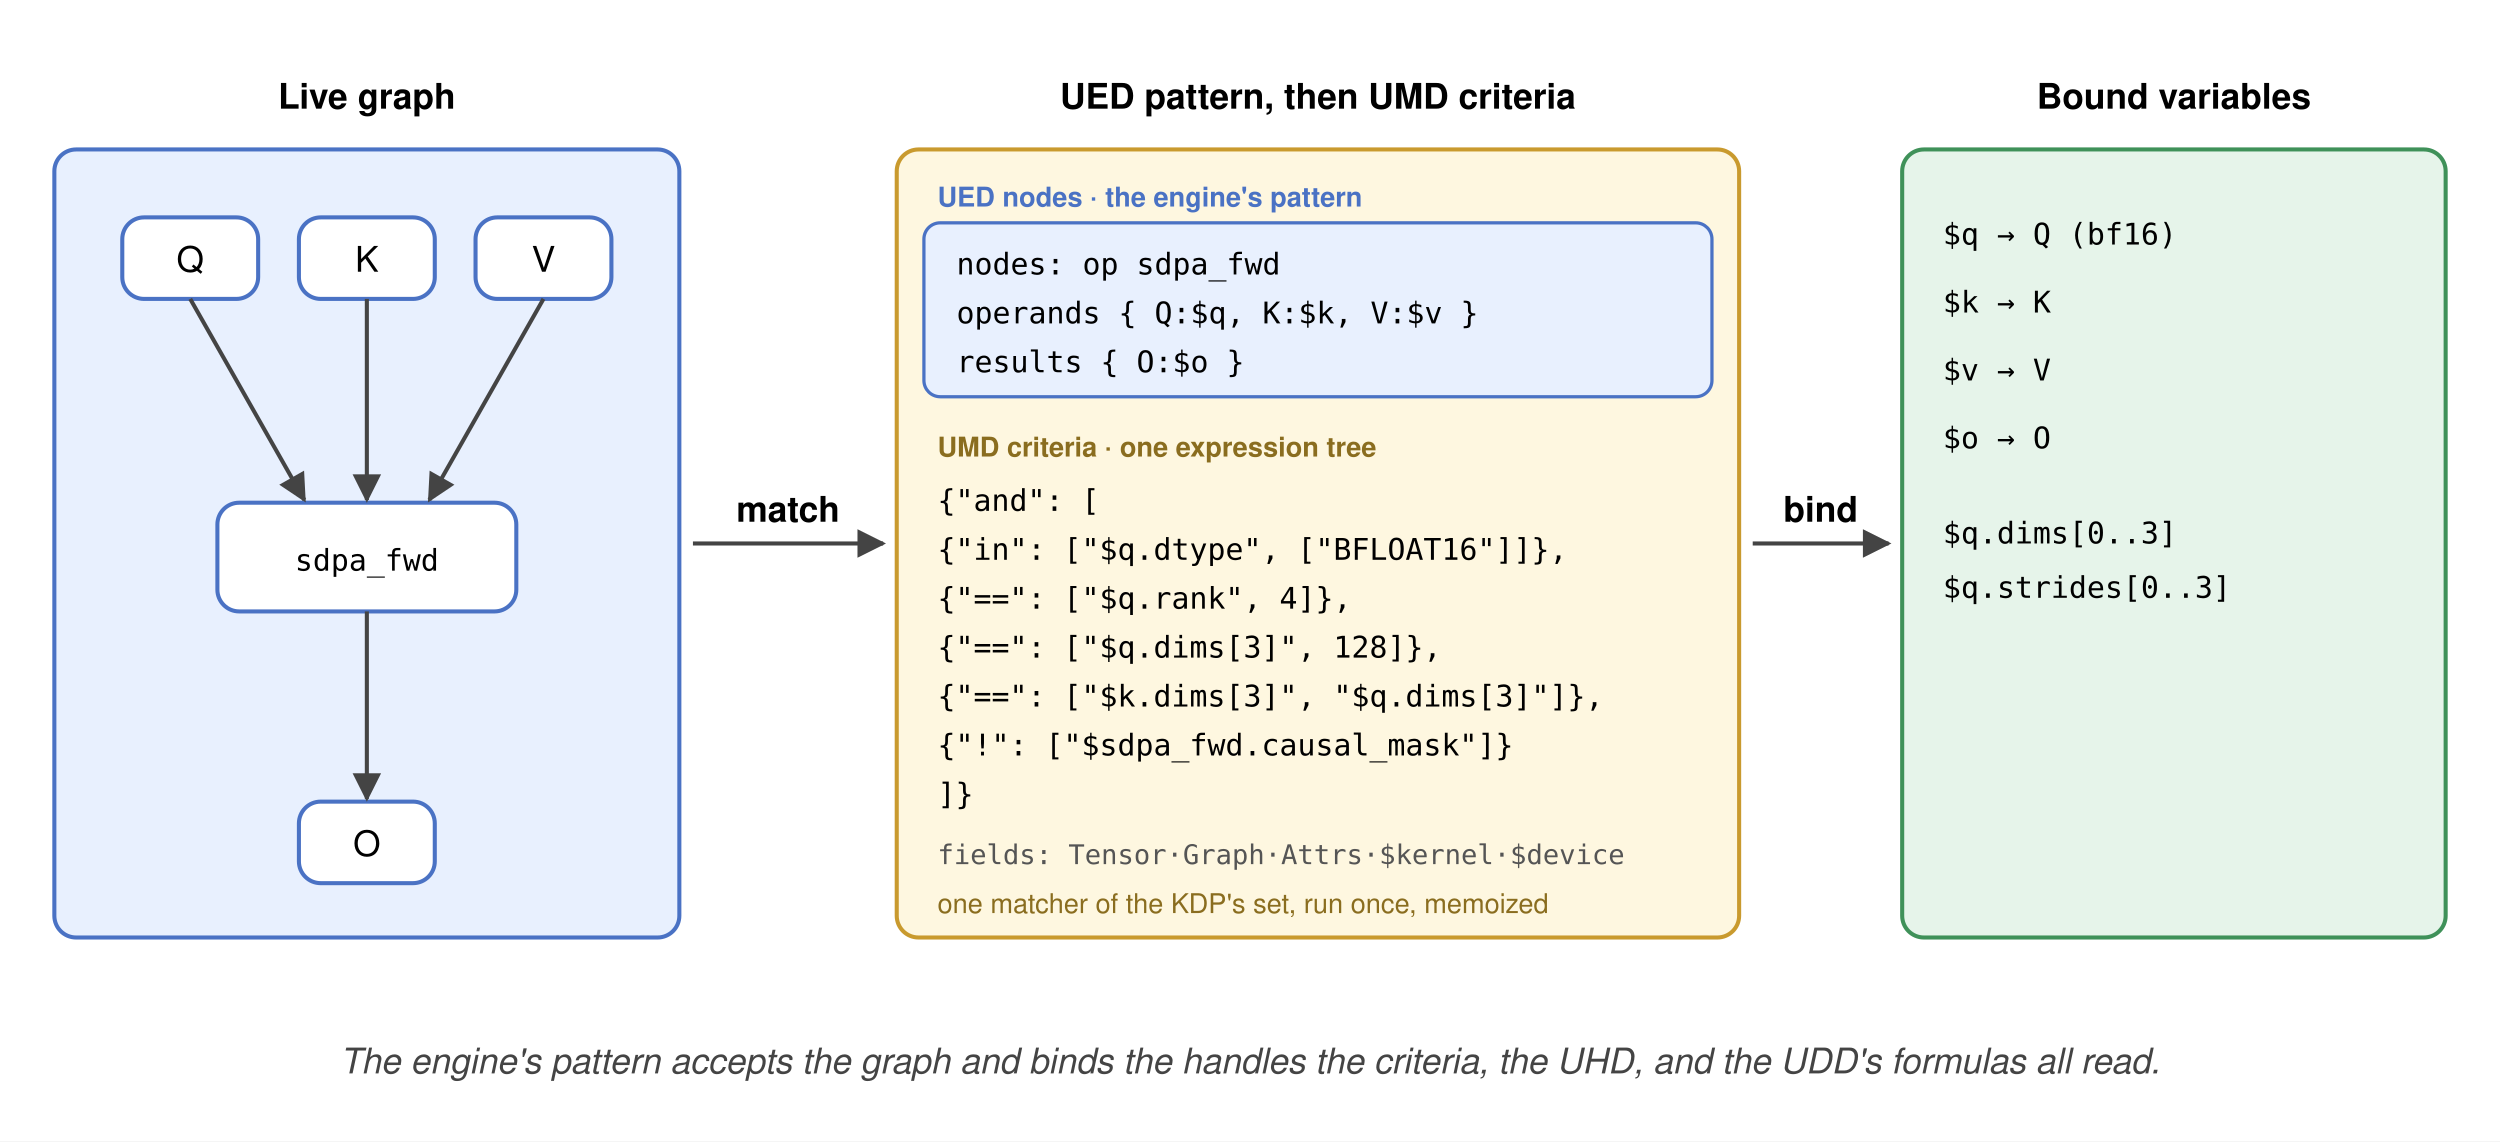
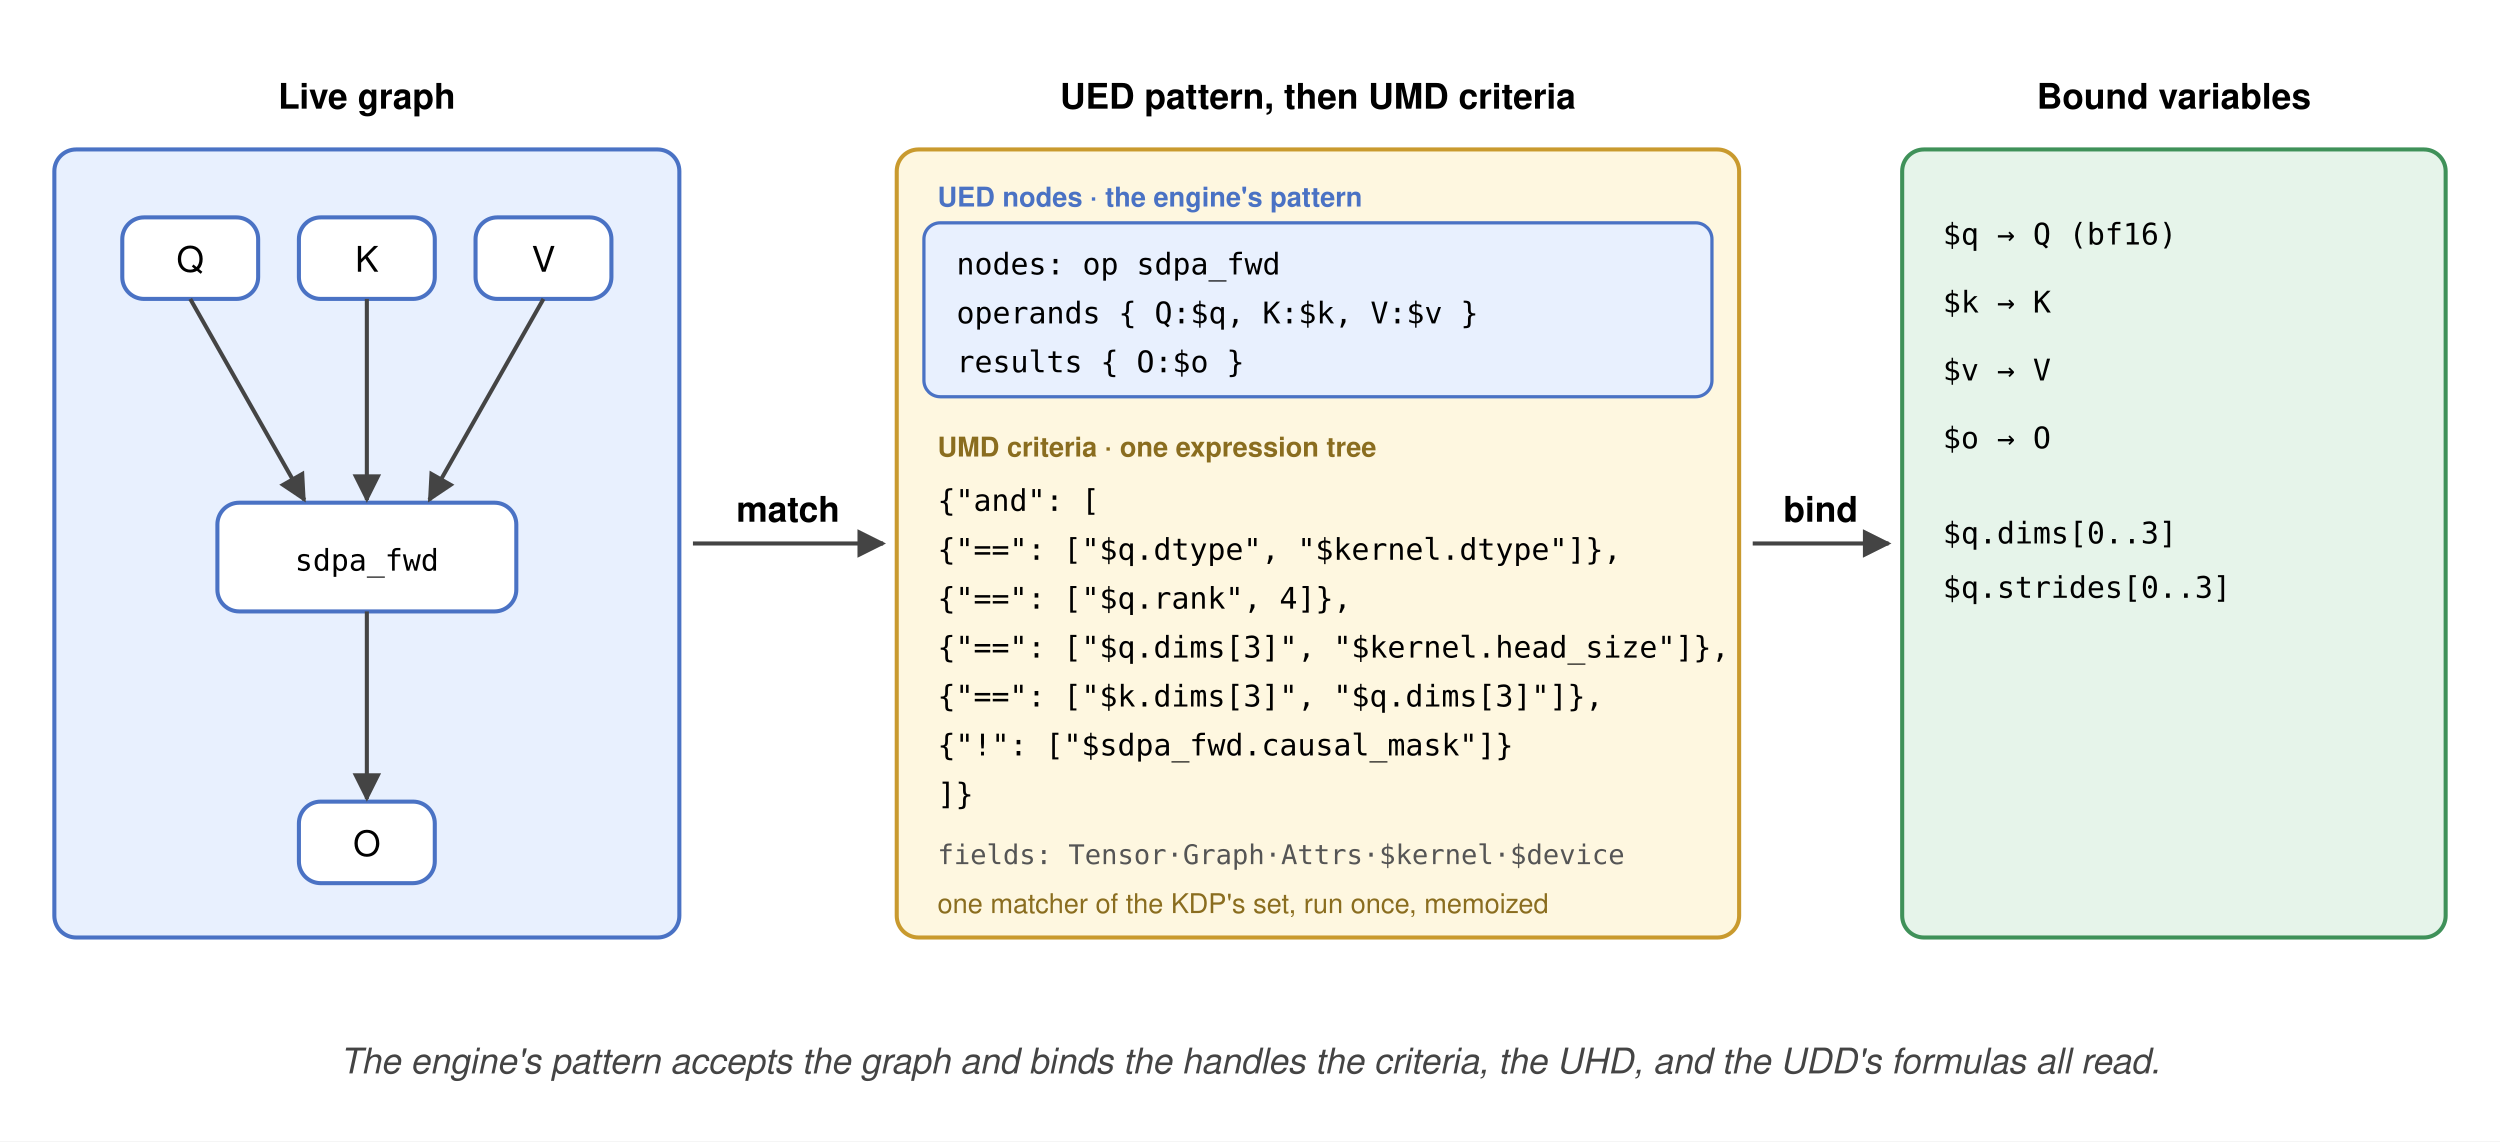
<svg xmlns="http://www.w3.org/2000/svg" viewBox="0 0 920 420" width="920" height="420" font-family="'Segoe UI', Helvetica, Arial, sans-serif" font-size="13">
  <rect x="0" y="0" width="100%" height="100%" fill="#ffffff" />
  <defs>
    <marker id="arrowCM" viewBox="0 0 10 10" refX="9" refY="5" markerWidth="7" markerHeight="7" orient="auto-start-reverse">
      <path d="M0 0 L10 5 L0 10 z" fill="#444" />
    </marker>
  </defs>
  <text x="135" y="40" text-anchor="middle" font-weight="600">Live graph</text>
  <text x="485" y="40" text-anchor="middle" font-weight="600">UED pattern, then UMD criteria</text>
  <text x="800" y="40" text-anchor="middle" font-weight="600">Bound variables</text>
  <rect x="20" y="55" width="230" height="290" rx="8" fill="#e8f0fe" stroke="#4a72c4" stroke-width="1.5" />
  <rect x="45" y="80" width="50" height="30" rx="8" fill="#ffffff" stroke="#4a72c4" stroke-width="1.5" />
  <text x="70" y="100" text-anchor="middle">Q</text>
  <rect x="110" y="80" width="50" height="30" rx="8" fill="#ffffff" stroke="#4a72c4" stroke-width="1.5" />
  <text x="135" y="100" text-anchor="middle">K</text>
  <rect x="175" y="80" width="50" height="30" rx="8" fill="#ffffff" stroke="#4a72c4" stroke-width="1.5" />
  <text x="200" y="100" text-anchor="middle">V</text>
  <rect x="80" y="185" width="110" height="40" rx="8" fill="#ffffff" stroke="#4a72c4" stroke-width="1.5" />
  <text x="135" y="210" text-anchor="middle" font-family="Consolas, monospace" font-size="11">sdpa_fwd</text>
  <rect x="110" y="295" width="50" height="30" rx="8" fill="#ffffff" stroke="#4a72c4" stroke-width="1.5" />
  <text x="135" y="315" text-anchor="middle">O</text>
  <line x1="70" y1="110" x2="112" y2="184" stroke="#444" stroke-width="1.5" marker-end="url(#arrowCM)" />
  <line x1="135" y1="110" x2="135" y2="184" stroke="#444" stroke-width="1.5" marker-end="url(#arrowCM)" />
  <line x1="200" y1="110" x2="158" y2="184" stroke="#444" stroke-width="1.5" marker-end="url(#arrowCM)" />
  <line x1="135" y1="225" x2="135" y2="294" stroke="#444" stroke-width="1.5" marker-end="url(#arrowCM)" />
  <line x1="255" y1="200" x2="325" y2="200" stroke="#444" stroke-width="1.5" marker-end="url(#arrowCM)" />
  <text x="290" y="192" text-anchor="middle" font-weight="600">match</text>
  <rect x="330" y="55" width="310" height="290" rx="8" fill="#fef7e0" stroke="#c99a2e" stroke-width="1.5" />
  <text x="345" y="76" font-size="10" fill="#4a72c4" font-weight="600">UED nodes · the engine's pattern</text>
  <rect x="340" y="82" width="290" height="64" rx="6" fill="#e8f0fe" stroke="#4a72c4" stroke-width="1.2" />
  <text x="352" y="101" font-family="Consolas, monospace" font-size="11">nodes:  op sdpa_fwd</text>
  <text x="352" y="119" font-family="Consolas, monospace" font-size="11">  operands { Q:$q, K:$k, V:$v }</text>
  <text x="352" y="137" font-family="Consolas, monospace" font-size="11">  results  { O:$o }</text>
  <text x="345" y="168" font-size="10" fill="#8a6d1f" font-weight="600">UMD criteria · one expression tree</text>
  <text x="345" y="188" font-family="Consolas, monospace" font-size="11">{"and": [</text>
-   <text x="345" y="206" font-family="Consolas, monospace" font-size="11">  {"in": ["$q.dtype", ["BFLOAT16"]]},</text>
+   <text x="345" y="206" font-family="Consolas, monospace" font-size="11">  {"==": ["$q.dtype", "$kernel.dtype"]},</text>
  <text x="345" y="224" font-family="Consolas, monospace" font-size="11">  {"==": ["$q.rank", 4]},</text>
-   <text x="345" y="242" font-family="Consolas, monospace" font-size="11">  {"==": ["$q.dims[3]", 128]},</text>
+   <text x="345" y="242" font-family="Consolas, monospace" font-size="11">  {"==": ["$q.dims[3]", "$kernel.head_size"]},</text>
  <text x="345" y="260" font-family="Consolas, monospace" font-size="11">  {"==": ["$k.dims[3]", "$q.dims[3]"]},</text>
  <text x="345" y="278" font-family="Consolas, monospace" font-size="11">  {"!": ["$sdpa_fwd.causal_mask"]}</text>
  <text x="345" y="296" font-family="Consolas, monospace" font-size="11">]}</text>
  <text x="345" y="318" font-family="Consolas, monospace" font-size="10" fill="#555">fields: Tensor·Graph·Attrs·$kernel·$device</text>
  <text x="345" y="336" font-size="10" fill="#8a6d1f">one matcher of the KDP's set, run once, memoized</text>
  <line x1="645" y1="200" x2="695" y2="200" stroke="#444" stroke-width="1.5" marker-end="url(#arrowCM)" />
  <text x="670" y="192" text-anchor="middle" font-weight="600">bind</text>
  <rect x="700" y="55" width="200" height="290" rx="8" fill="#e6f4ea" stroke="#3f9159" stroke-width="1.5" />
  <text x="715" y="90" font-family="Consolas, monospace" font-size="11">$q → Q  (bf16)</text>
  <text x="715" y="115" font-family="Consolas, monospace" font-size="11">$k → K</text>
  <text x="715" y="140" font-family="Consolas, monospace" font-size="11">$v → V</text>
  <text x="715" y="165" font-family="Consolas, monospace" font-size="11">$o → O</text>
  <text x="715" y="200" font-family="Consolas, monospace" font-size="11">$q.dims[0..3]</text>
  <text x="715" y="220" font-family="Consolas, monospace" font-size="11">$q.strides[0..3]</text>
  <text x="460" y="395" text-anchor="middle" font-style="italic" fill="#444">The engine's pattern accepts the graph and binds the handles the criteria, the UHD, and the UDD's formulas all read.</text>
</svg>
